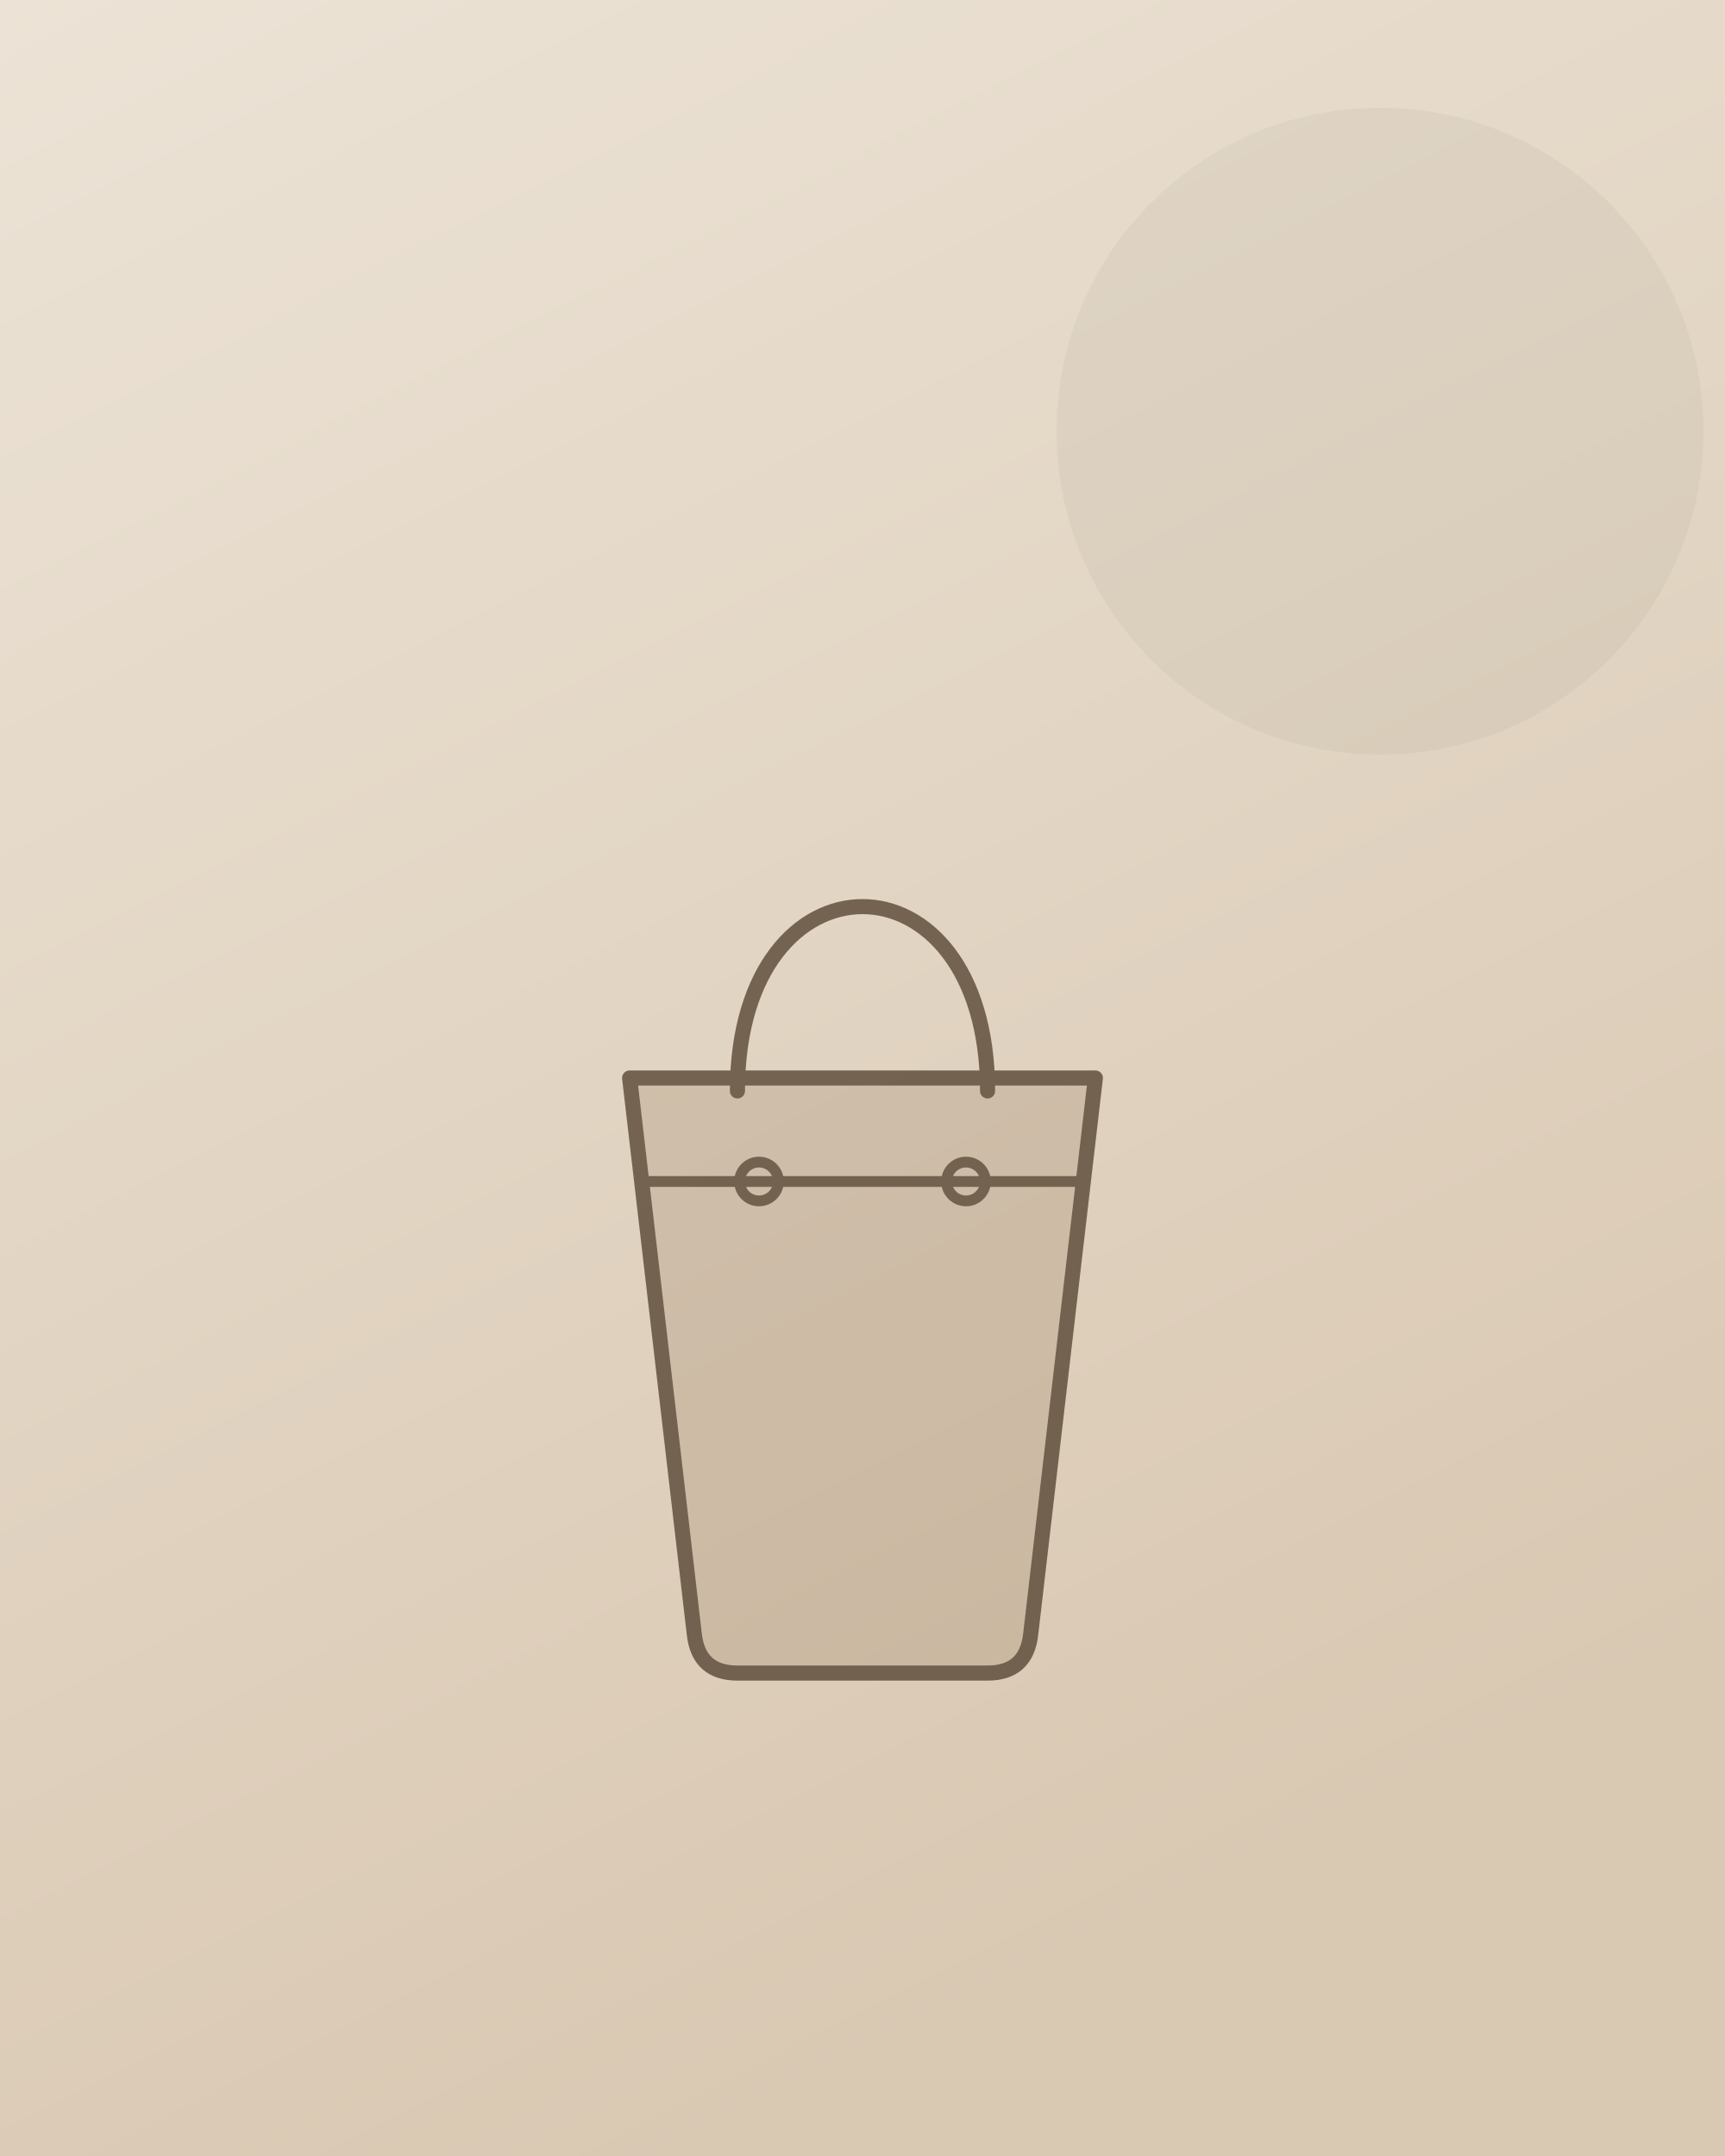
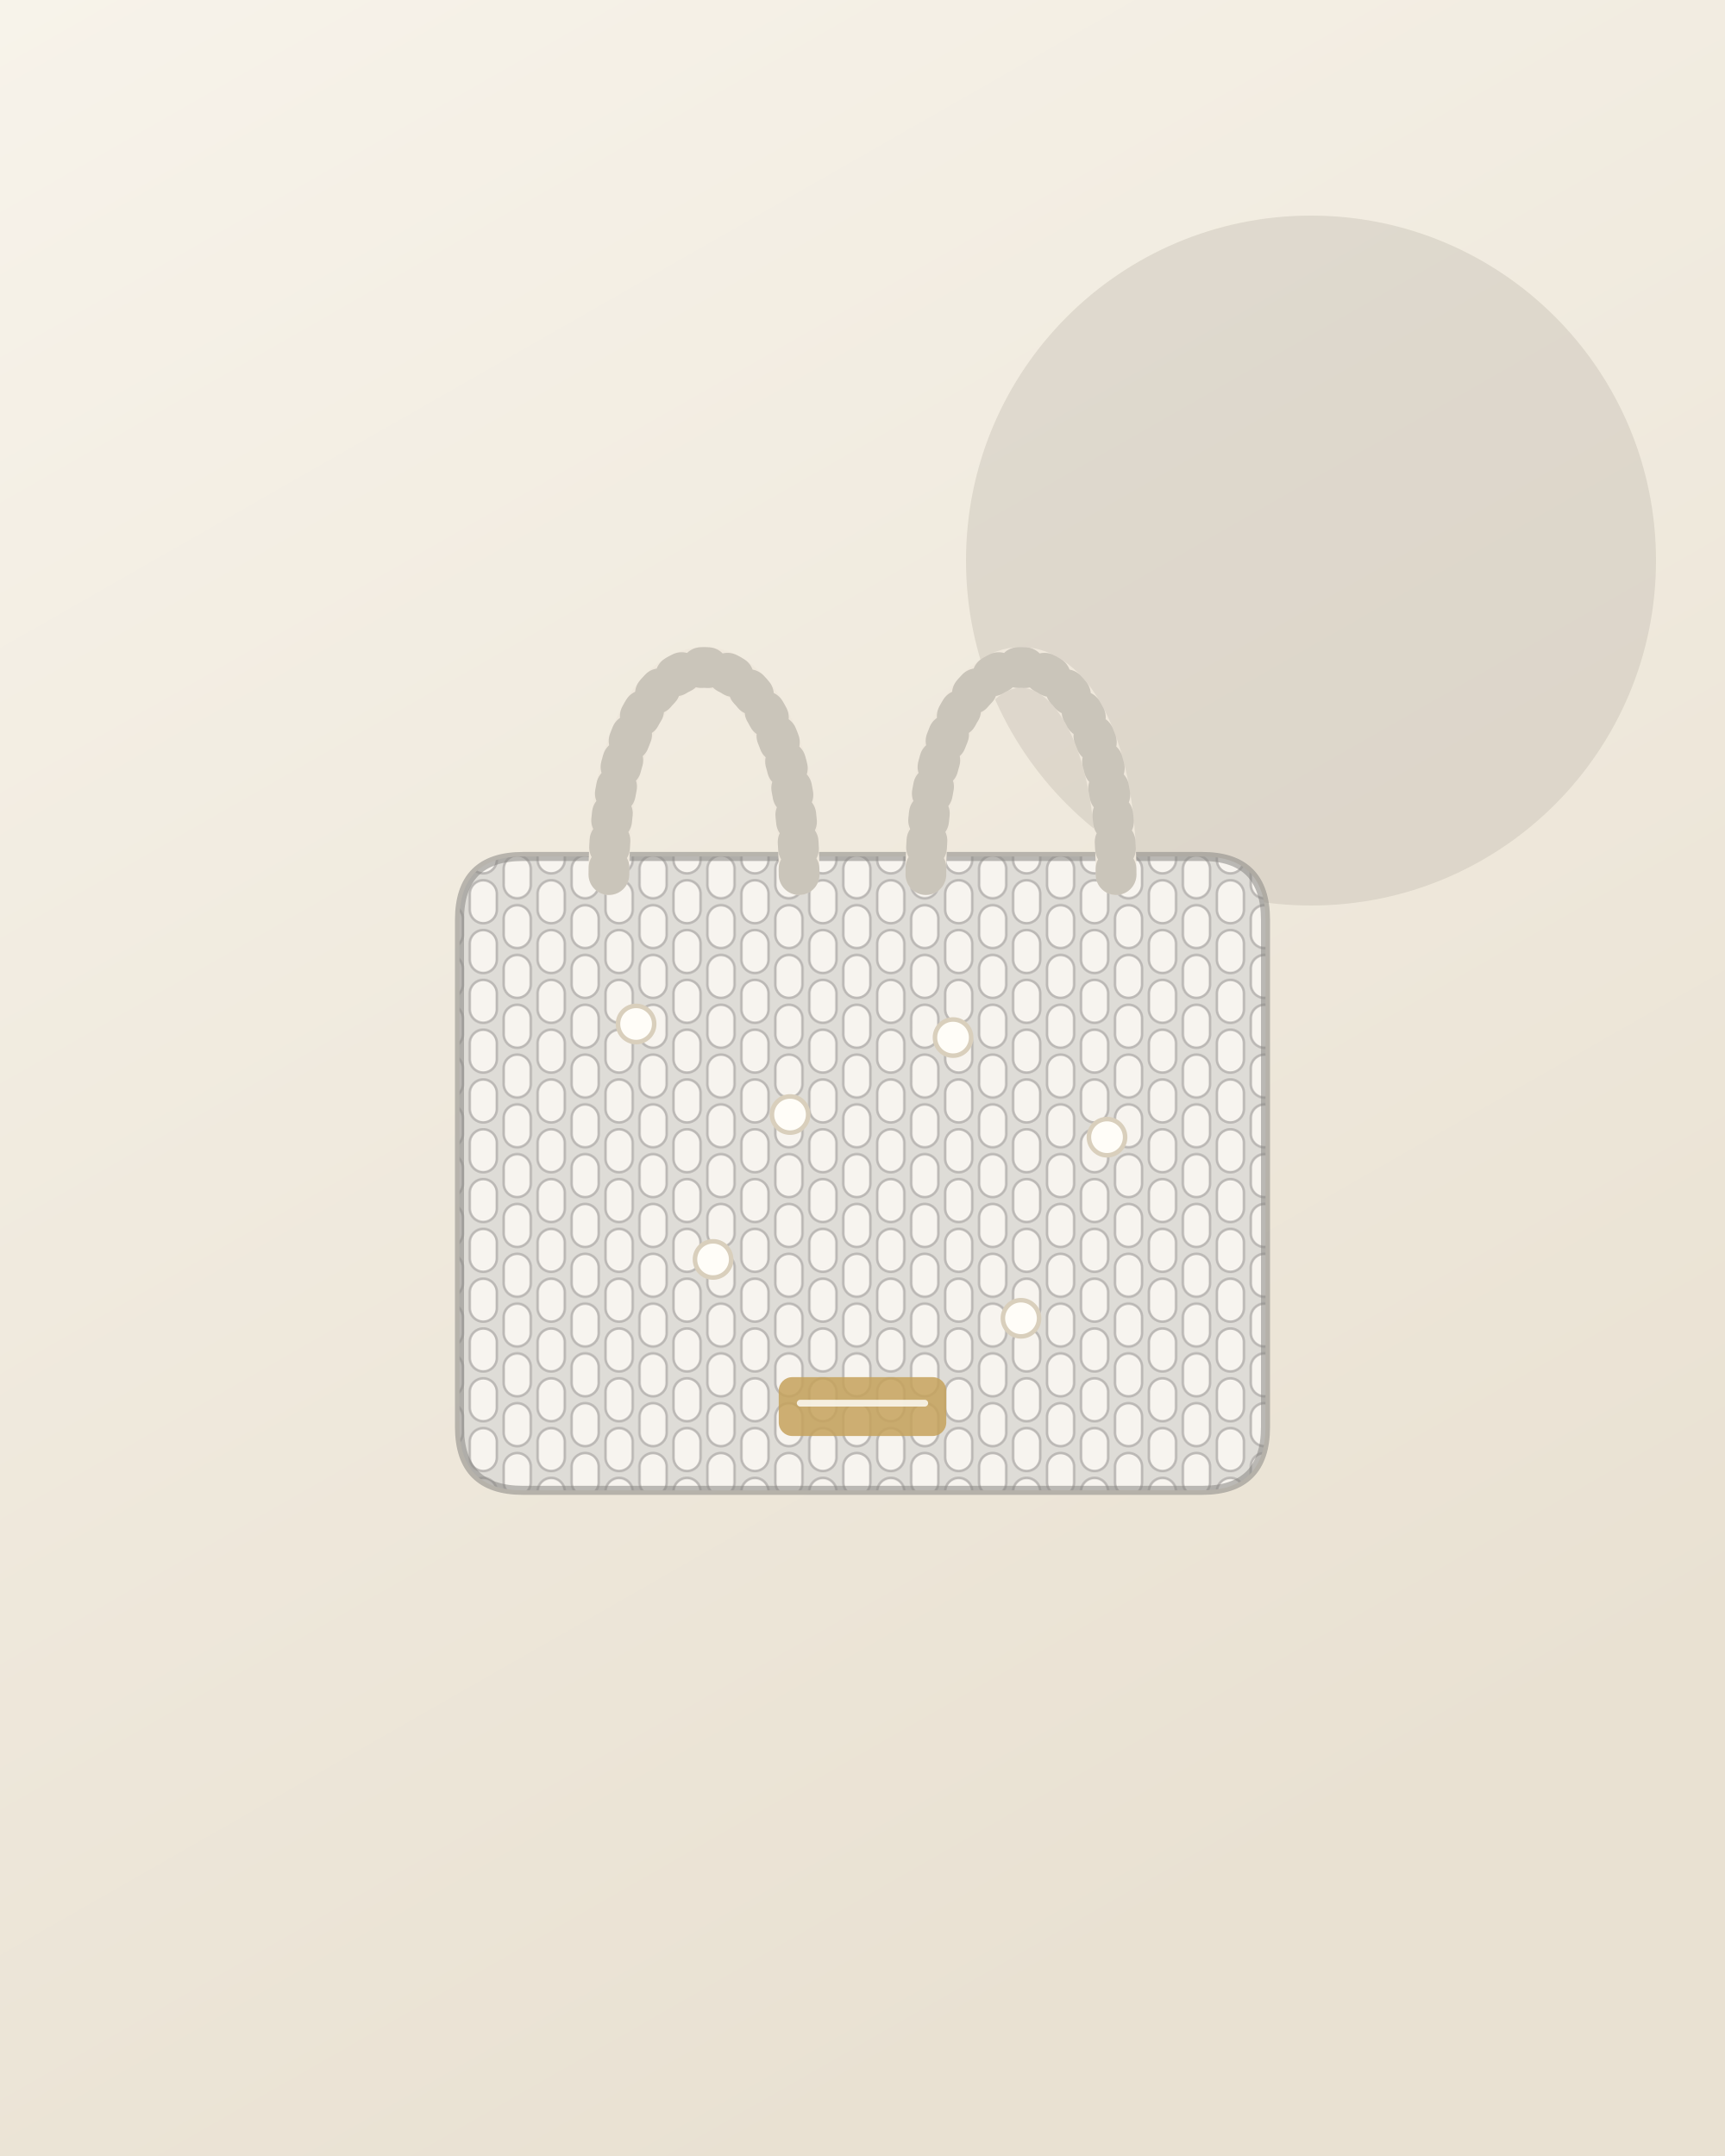
- <svg xmlns="http://www.w3.org/2000/svg" viewBox="0 0 800 1000" role="img" aria-label="Product photo placeholder">
+ <svg xmlns="http://www.w3.org/2000/svg" viewBox="0 0 800 1000" role="img" aria-label="Pearl cloud bag">
  <defs>
-     <linearGradient id="bg" x1="0" y1="0" x2="0.4" y2="1">
-       <stop offset="0" stop-color="#ece3d6" />
-       <stop offset="1" stop-color="#d9c8b2" />
+     <linearGradient id="bg" x1="0" y1="0" x2="0.45" y2="1">
+       <stop offset="0" stop-color="#f7f3ea" />
+       <stop offset="1" stop-color="#e9e1d2" />
    </linearGradient>
+     <pattern id="knit" width="30" height="22" patternUnits="userSpaceOnUse">
+       <rect width="30" height="22" fill="#dedcd7" />
+       <g fill="#f7f4ef" stroke="#bcb9b6" stroke-width="1.1">
+         <rect x="1.5" y="1.5" width="12" height="19" rx="6" />
+         <rect x="16.5" y="-9.5" width="12" height="19" rx="6" />
+         <rect x="16.5" y="12.5" width="12" height="19" rx="6" />
+       </g>
+     </pattern>
+     <clipPath id="body">
+       <path d="M250 486 L550 486 Q578 486 578 514 L578 738 Q578 766 550 766 L250 766 Q222 766 222 738 L222 514 Q222 486 250 486 Z" />
+     </clipPath>
  </defs>
  <rect width="800" height="1000" fill="url(#bg)" />
-   <circle cx="640" cy="200" r="150" fill="#4a3826" opacity="0.05" />
-   <g fill="none" stroke="#4a3826" stroke-width="7" stroke-linecap="round" stroke-linejoin="round" opacity="0.72">
-     <path d="M292 500 L508 500 L478 758 Q476 776 458 776 L342 776 Q324 776 322 758 Z" fill="#8a6a4d" fill-opacity="0.28" />
-     <path d="M300 548 L500 548" stroke-width="5" />
-     <circle cx="352" cy="548" r="9" stroke-width="5" />
-     <circle cx="448" cy="548" r="9" stroke-width="5" />
-     <path d="M342 506 C342 392 458 392 458 506" />
+   <circle cx="608" cy="260" r="160" fill="#c8c2b5" opacity="0.45" />
+   <g transform="translate(400 560) scale(1.05) translate(-400 -560) translate(0 -81)">
+     <g clip-path="url(#body)">
+       <rect x="-200" y="-200" width="1200" height="1400" fill="url(#knit)" />
+     </g>
+     <path d="M250 486 L550 486 Q578 486 578 514 L578 738 Q578 766 550 766 L250 766 Q222 766 222 738 L222 514 Q222 486 250 486 Z" fill="none" stroke="#888683" stroke-width="4" stroke-linejoin="round" opacity="0.55" />
+     <path d="M288 494 C288 372 372 372 372 494" fill="none" stroke="#efe8dc" stroke-width="18" stroke-linecap="round" />
+     <path d="M288 494 C288 372 372 372 372 494" fill="none" stroke="#aca79e" stroke-width="18" stroke-linecap="round" stroke-dasharray="3 9" opacity="0.55" />
+     <path d="M428 494 C428 372 512 372 512 494" fill="none" stroke="#efe8dc" stroke-width="18" stroke-linecap="round" />
+     <path d="M428 494 C428 372 512 372 512 494" fill="none" stroke="#aca79e" stroke-width="18" stroke-linecap="round" stroke-dasharray="3 9" opacity="0.55" />
+     <circle cx="300" cy="560" r="8" fill="#fffdf8" stroke="#d9cfbc" stroke-width="2" />
+     <circle cx="368" cy="600" r="8" fill="#fffdf8" stroke="#d9cfbc" stroke-width="2" />
+     <circle cx="440" cy="566" r="8" fill="#fffdf8" stroke="#d9cfbc" stroke-width="2" />
+     <circle cx="508" cy="610" r="8" fill="#fffdf8" stroke="#d9cfbc" stroke-width="2" />
+     <circle cx="334" cy="664" r="8" fill="#fffdf8" stroke="#d9cfbc" stroke-width="2" />
+     <circle cx="470" cy="690" r="8" fill="#fffdf8" stroke="#d9cfbc" stroke-width="2" />
+     <rect x="363" y="716" width="74" height="26" rx="6" fill="#c6a25c" opacity="0.85" />
+     <rect x="371" y="726" width="58" height="3" rx="1.5" fill="#fdfaf3" opacity="0.85" />
  </g>
</svg>
